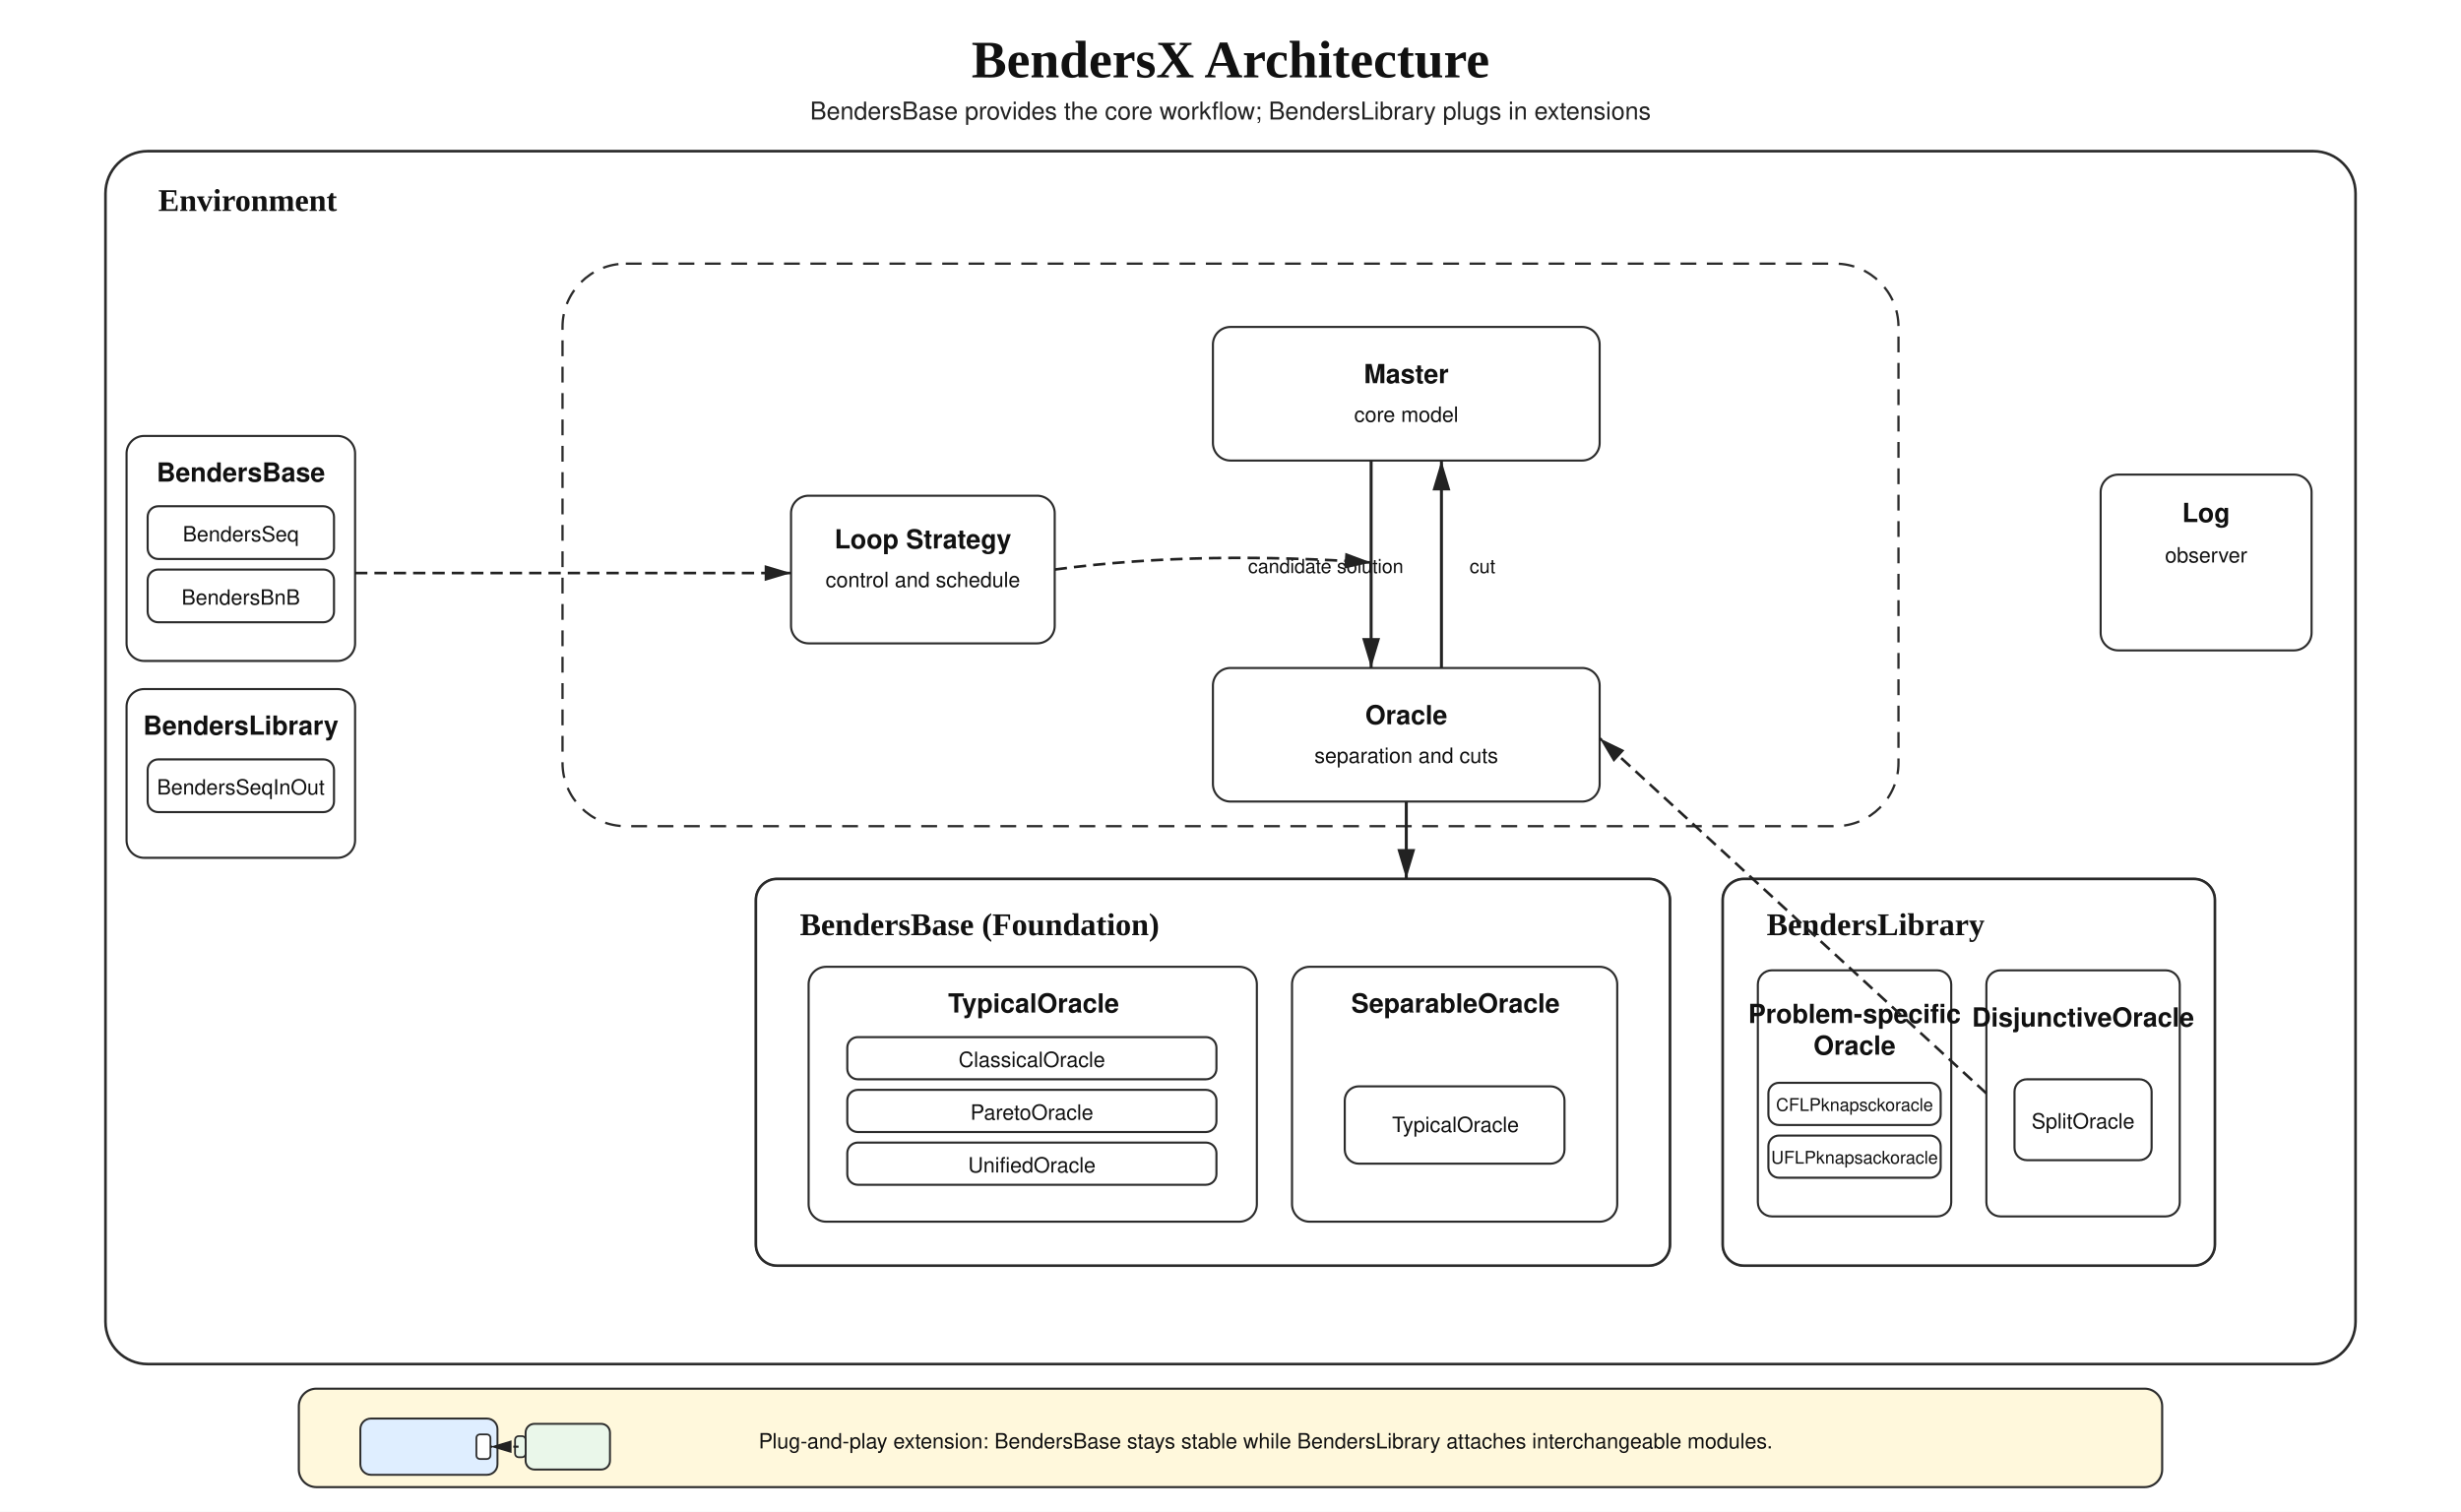
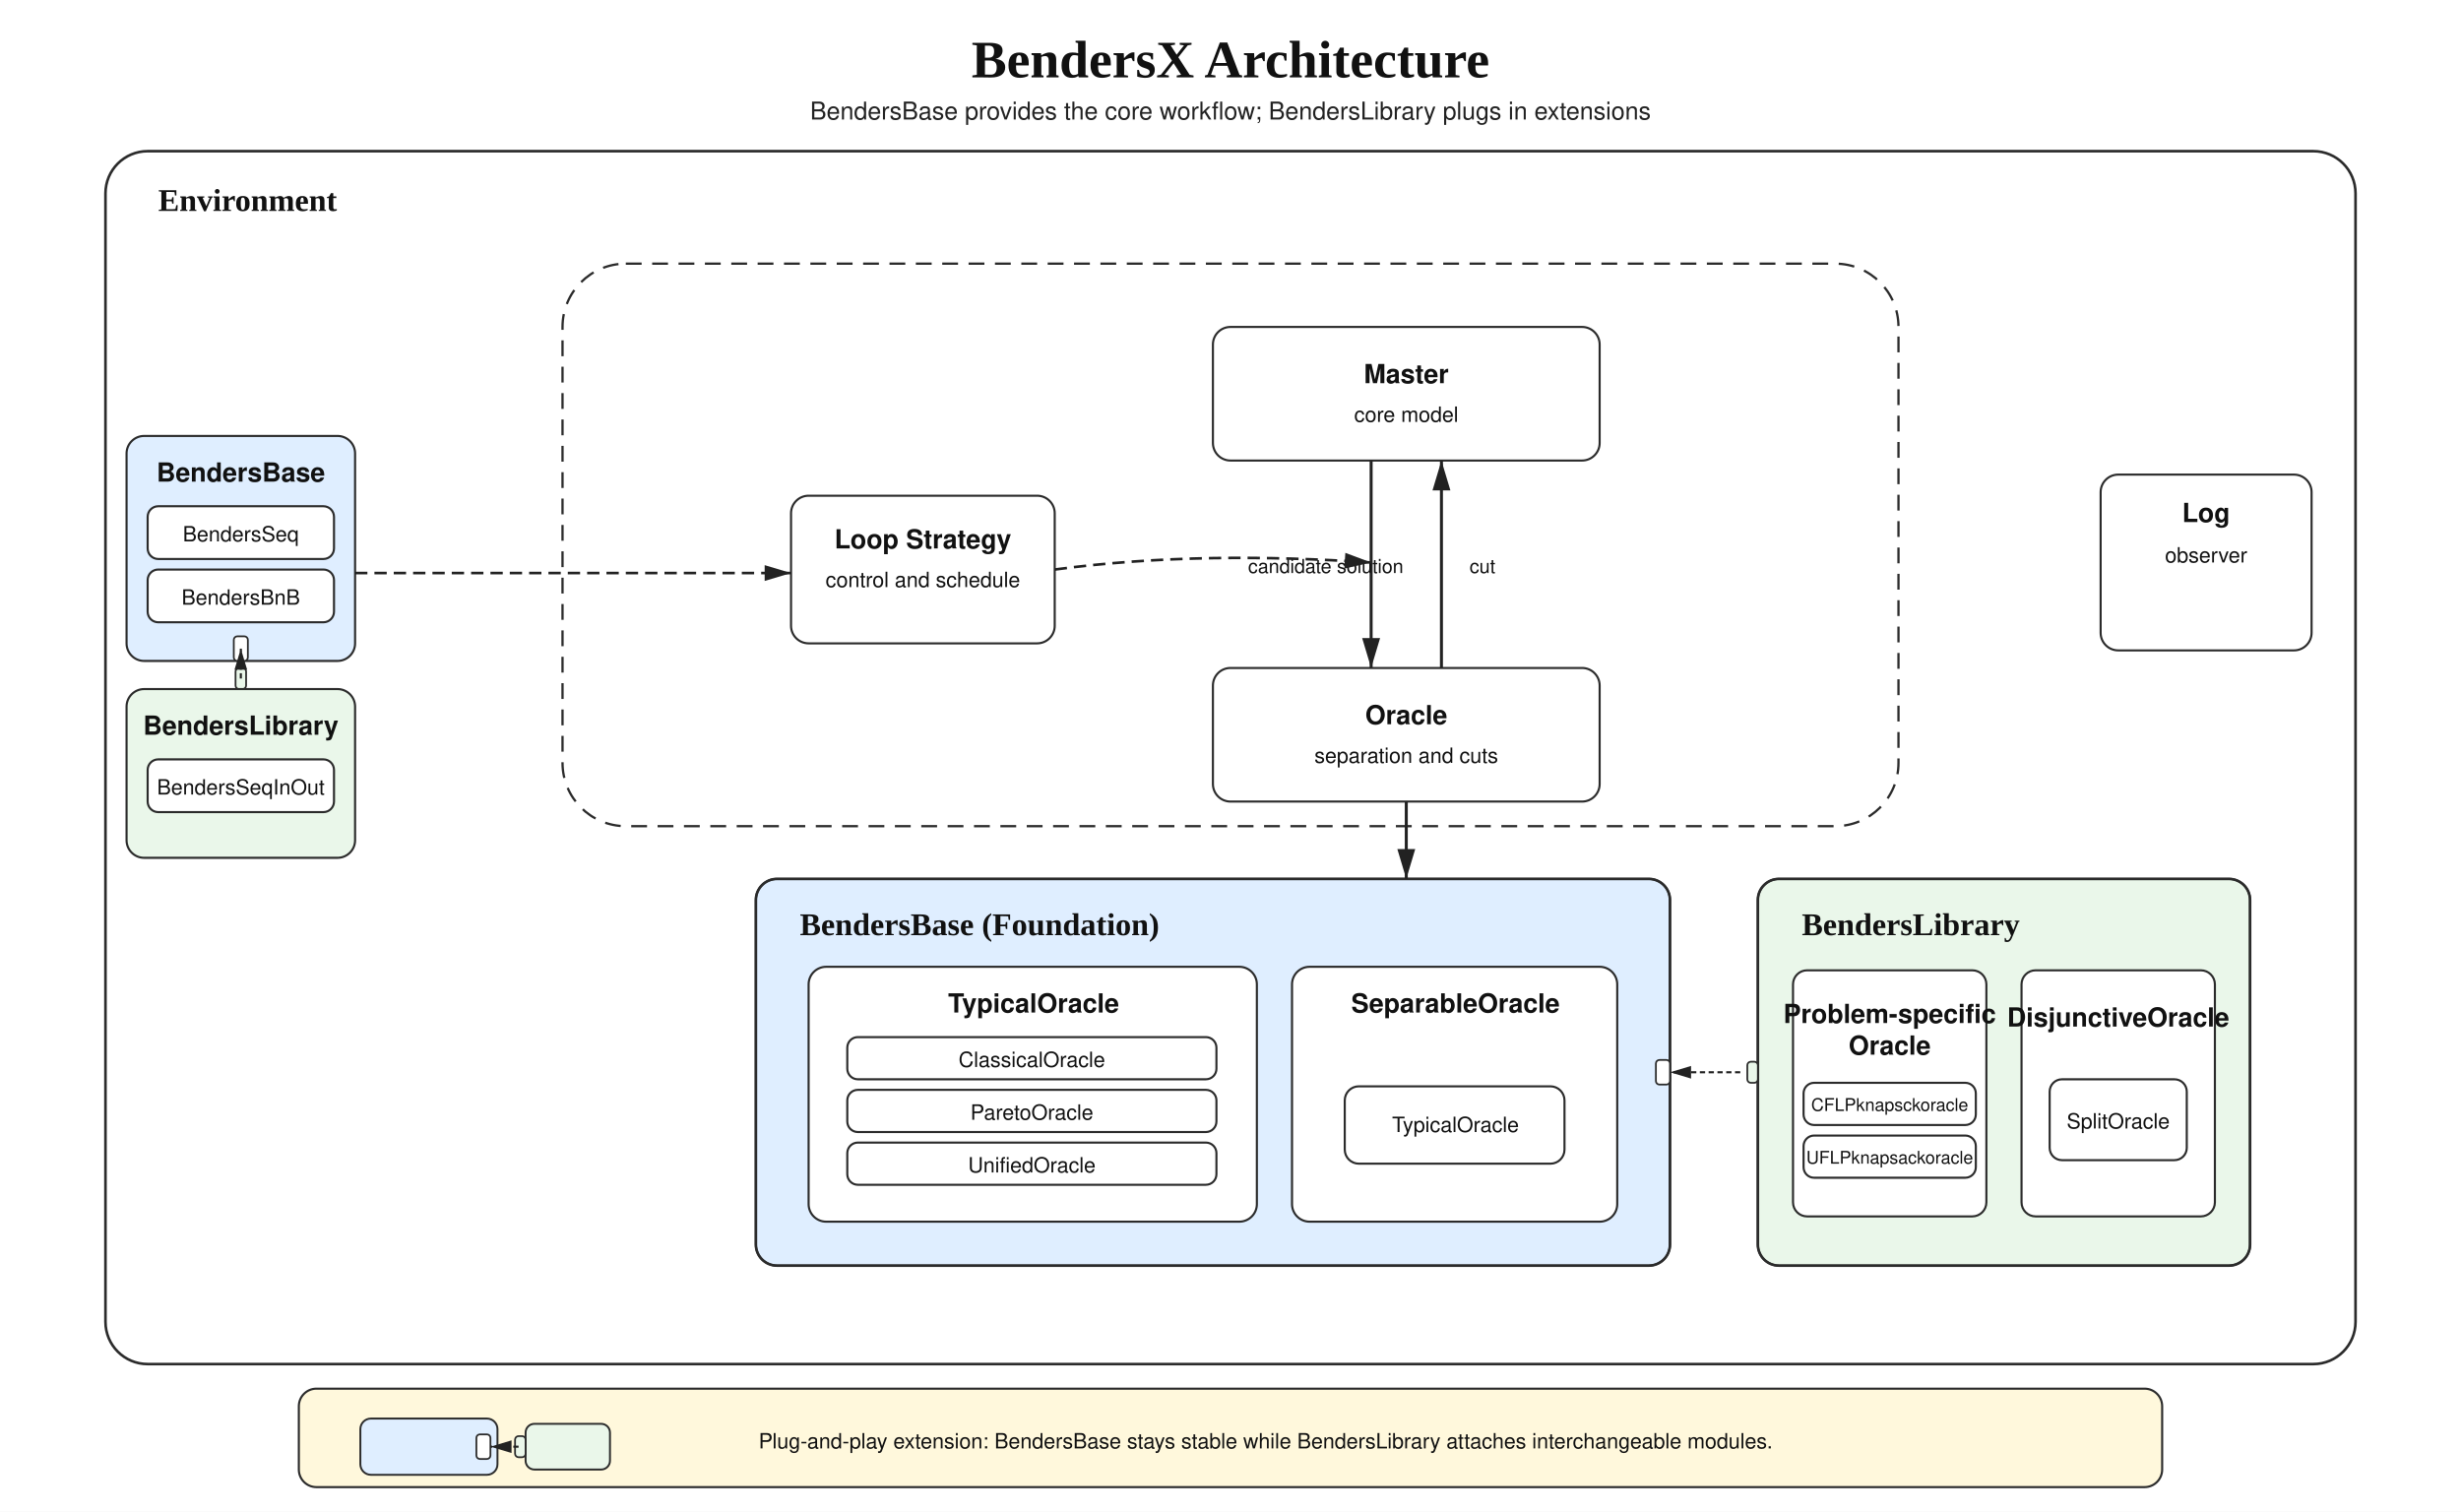
<svg xmlns="http://www.w3.org/2000/svg" width="1400" height="860" viewBox="0 0 1400 860">
  <defs>
    <style>
      .title { font-family: "Times New Roman", Times, serif; font-size: 30px; font-weight: 700; fill: #111; }
      .subtitle { font-family: "Helvetica", Arial, sans-serif; font-size: 14px; fill: #222; }
      .cluster-title { font-family: "Times New Roman", Times, serif; font-size: 18px; font-weight: 700; fill: #111; }
      .box-title { font-family: "Helvetica", Arial, sans-serif; font-size: 15px; font-weight: 700; fill: #111; }
      .box-text { font-family: "Helvetica", Arial, sans-serif; font-size: 12px; fill: #111; }
      .label { font-family: "Helvetica", Arial, sans-serif; font-size: 11px; fill: #111; }
-       .outer { fill: #fff; stroke: #2b2b2b; stroke-width: 1.5; }
+       .outer { fill: none; stroke: #2b2b2b; stroke-width: 1.5; }
      .loop { fill: #fff; stroke: #2b2b2b; stroke-width: 1.3; stroke-dasharray: 9 6; }
      .base { fill: #dfeeff; stroke: #2b2b2b; stroke-width: 1.2; }
      .ext { fill: #eaf7ea; stroke: #2b2b2b; stroke-width: 1.2; }
      .box { fill: #fff; stroke: #2b2b2b; stroke-width: 1.2; }
      .band { fill: #fff8dc; stroke: #2b2b2b; stroke-width: 1.2; }
      .arrow { stroke: #222; stroke-width: 1.7; fill: none; marker-end: url(#arrow); }
      .arrow-dashed { stroke: #222; stroke-width: 1.5; fill: none; stroke-dasharray: 7 4; marker-end: url(#arrow); }
    </style>
    <marker id="arrow" markerWidth="10" markerHeight="10" refX="10" refY="3" orient="auto" markerUnits="strokeWidth">
      <path d="M0,0 L10,3 L0,6 Z" fill="#222" />
    </marker>
  </defs>
  <rect x="0" y="0" width="1400" height="860" fill="#fff" />
  <text x="700" y="44" text-anchor="middle" class="title">BendersX Architecture</text>
  <text x="700" y="68" text-anchor="middle" class="subtitle">BendersBase provides the core workflow; BendersLibrary plugs in extensions</text>
  <rect x="60" y="86" width="1280" height="690" rx="24" class="outer" />
  <text x="90" y="120" class="cluster-title">Environment</text>
  <rect x="320" y="150" width="760" height="320" rx="36" class="loop" />
  <rect x="690" y="186" width="220" height="76" rx="10" class="box" />
  <text x="800" y="218" text-anchor="middle" class="box-title">Master</text>
  <text x="800" y="240" text-anchor="middle" class="box-text">core model</text>
  <rect x="450" y="282" width="150" height="84" rx="10" class="box" />
  <text x="525" y="312" text-anchor="middle" class="box-title">Loop Strategy</text>
  <text x="525" y="334" text-anchor="middle" class="box-text">control and schedule</text>
  <rect x="690" y="380" width="220" height="76" rx="10" class="box" />
  <text x="800" y="412" text-anchor="middle" class="box-title">Oracle</text>
  <text x="800" y="434" text-anchor="middle" class="box-text">separation and cuts</text>
  <rect x="1195" y="270" width="120" height="100" rx="10" class="box" />
  <text x="1255" y="297" text-anchor="middle" class="box-title">Log</text>
  <text x="1255" y="320" text-anchor="middle" class="box-text">observer</text>
  <path d="M780,262 L780,380" class="arrow" />
  <text x="710" y="326" class="label">candidate solution</text>
  <path d="M820,380 L820,262" class="arrow" />
  <text x="836" y="326" class="label">cut</text>
  <path d="M600,324 C660,316 720,316 780,320" class="arrow-dashed" />
-   <rect x="72" y="248" width="130" height="128" rx="10" class="box" />
+   <rect x="72" y="248" width="130" height="128" rx="10" class="base" />
  <text x="137" y="274" text-anchor="middle" class="box-title">BendersBase</text>
  <rect x="84" y="288" width="106" height="30" rx="6" class="box" />
  <text x="137" y="308" text-anchor="middle" class="box-text">BendersSeq</text>
  <rect x="84" y="324" width="106" height="30" rx="6" class="box" />
  <text x="137" y="344" text-anchor="middle" class="box-text">BendersBnB</text>
-   <rect x="72" y="392" width="130" height="96" rx="10" class="box" />
+   <rect x="133" y="362" width="8" height="14" rx="2" fill="#fff" stroke="#2b2b2b" stroke-width="1.0" />
+   <rect x="134" y="380" width="6" height="12" rx="2" fill="#eaf7ea" stroke="#2b2b2b" stroke-width="1.0" />
+   <path d="M137,386 L137,369" stroke="#222" stroke-width="1.2" stroke-dasharray="3 2" fill="none" marker-end="url(#arrow)" />
+   <rect x="72" y="392" width="130" height="96" rx="10" class="ext" />
  <text x="137" y="418" text-anchor="middle" class="box-title">BendersLibrary</text>
  <rect x="84" y="432" width="106" height="30" rx="6" class="box" />
  <text x="137" y="452" text-anchor="middle" class="box-text">BendersSeqInOut</text>
-   <rect x="430" y="500" width="520" height="220" rx="12" class="base" opacity="0.84" />
+   <rect x="430" y="500" width="520" height="220" rx="12" class="base" />
  <rect x="430" y="500" width="520" height="220" rx="12" class="outer" fill="none" />
+   <rect x="942" y="603" width="8" height="14" rx="2" fill="#fff" stroke="#2b2b2b" stroke-width="1.0" />
  <text x="455" y="532" class="cluster-title">BendersBase (Foundation)</text>
  <rect x="460" y="550" width="255" height="145" rx="10" class="box" />
  <text x="588" y="576" text-anchor="middle" class="box-title">TypicalOracle</text>
  <rect x="482" y="590" width="210" height="24" rx="6" class="box" />
  <text x="587" y="607" text-anchor="middle" class="box-text">ClassicalOracle</text>
  <rect x="482" y="620" width="210" height="24" rx="6" class="box" />
  <text x="587" y="637" text-anchor="middle" class="box-text">ParetoOracle</text>
  <rect x="482" y="650" width="210" height="24" rx="6" class="box" />
  <text x="587" y="667" text-anchor="middle" class="box-text">UnifiedOracle</text>
  <rect x="735" y="550" width="185" height="145" rx="10" class="box" />
  <text x="828" y="576" text-anchor="middle" class="box-title">SeparableOracle</text>
  <rect x="765" y="618" width="125" height="44" rx="8" class="box" />
  <text x="828" y="644" text-anchor="middle" class="box-text">TypicalOracle</text>
-   <rect x="980" y="500" width="280" height="220" rx="12" class="ext" opacity="0.84" />
-   <rect x="980" y="500" width="280" height="220" rx="12" class="outer" fill="none" />
-   <text x="1005" y="532" class="cluster-title">BendersLibrary</text>
-   <rect x="1000" y="552" width="110" height="140" rx="8" class="box" />
-   <text x="1055" y="582" text-anchor="middle" class="box-title">Problem-specific</text>
-   <text x="1055" y="600" text-anchor="middle" class="box-title">Oracle</text>
-   <rect x="1006" y="616" width="98" height="24" rx="6" class="box" />
-   <text x="1055" y="632" text-anchor="middle" class="label" style="font-size:10px;">CFLPknapsckoracle</text>
-   <rect x="1006" y="646" width="98" height="24" rx="6" class="box" />
-   <text x="1055" y="662" text-anchor="middle" class="label" style="font-size:10px;">UFLPknapsackoracle</text>
-   <rect x="1130" y="552" width="110" height="140" rx="8" class="box" />
-   <text x="1185" y="584" text-anchor="middle" class="box-title">DisjunctiveOracle</text>
-   <rect x="1146" y="614" width="78" height="46" rx="7" class="box" />
-   <text x="1185" y="642" text-anchor="middle" class="box-text">SplitOracle</text>
+   <rect x="1000" y="500" width="280" height="220" rx="12" class="ext" />
+   <rect x="1000" y="500" width="280" height="220" rx="12" class="outer" fill="none" />
+   <rect x="994" y="604" width="6" height="12" rx="2" fill="#eaf7ea" stroke="#2b2b2b" stroke-width="1.0" />
+   <path d="M990,610 L950,610" stroke="#222" stroke-width="1.2" stroke-dasharray="3 2" fill="none" marker-end="url(#arrow)" />
+   <text x="1025" y="532" class="cluster-title">BendersLibrary</text>
+   <rect x="1020" y="552" width="110" height="140" rx="8" class="box" />
+   <text x="1075" y="582" text-anchor="middle" class="box-title">Problem-specific</text>
+   <text x="1075" y="600" text-anchor="middle" class="box-title">Oracle</text>
+   <rect x="1026" y="616" width="98" height="24" rx="6" class="box" />
+   <text x="1075" y="632" text-anchor="middle" class="label" style="font-size:10px;">CFLPknapsckoracle</text>
+   <rect x="1026" y="646" width="98" height="24" rx="6" class="box" />
+   <text x="1075" y="662" text-anchor="middle" class="label" style="font-size:10px;">UFLPknapsackoracle</text>
+   <rect x="1150" y="552" width="110" height="140" rx="8" class="box" />
+   <text x="1205" y="584" text-anchor="middle" class="box-title">DisjunctiveOracle</text>
+   <rect x="1166" y="614" width="78" height="46" rx="7" class="box" />
+   <text x="1205" y="642" text-anchor="middle" class="box-text">SplitOracle</text>
  <path d="M202,326 L450,326" class="arrow-dashed" />
  <path d="M800,456 L800,500" class="arrow" />
-   <path d="M1130,622 L910,420" class="arrow-dashed" />
  <rect x="170" y="790" width="1060" height="56" rx="10" class="band" />
  <g transform="translate(205,799)">
    <rect x="0" y="8" width="78" height="32" rx="6" fill="#dfeeff" stroke="#2b2b2b" stroke-width="1.1" />
    <rect x="66" y="17" width="8" height="14" rx="2" fill="#fff" stroke="#2b2b2b" stroke-width="1.0" />
    <rect x="94" y="11" width="48" height="26" rx="5" fill="#eaf7ea" stroke="#2b2b2b" stroke-width="1.1" />
    <rect x="88" y="18" width="6" height="12" rx="2" fill="#eaf7ea" stroke="#2b2b2b" stroke-width="1.0" />
    <path d="M90,24 L74,24" stroke="#222" stroke-width="1.2" stroke-dasharray="3 2" fill="none" marker-end="url(#arrow)" />
  </g>
  <text x="720" y="824" text-anchor="middle" class="box-text">Plug-and-play extension: BendersBase stays stable while BendersLibrary attaches interchangeable modules.</text>
</svg>
